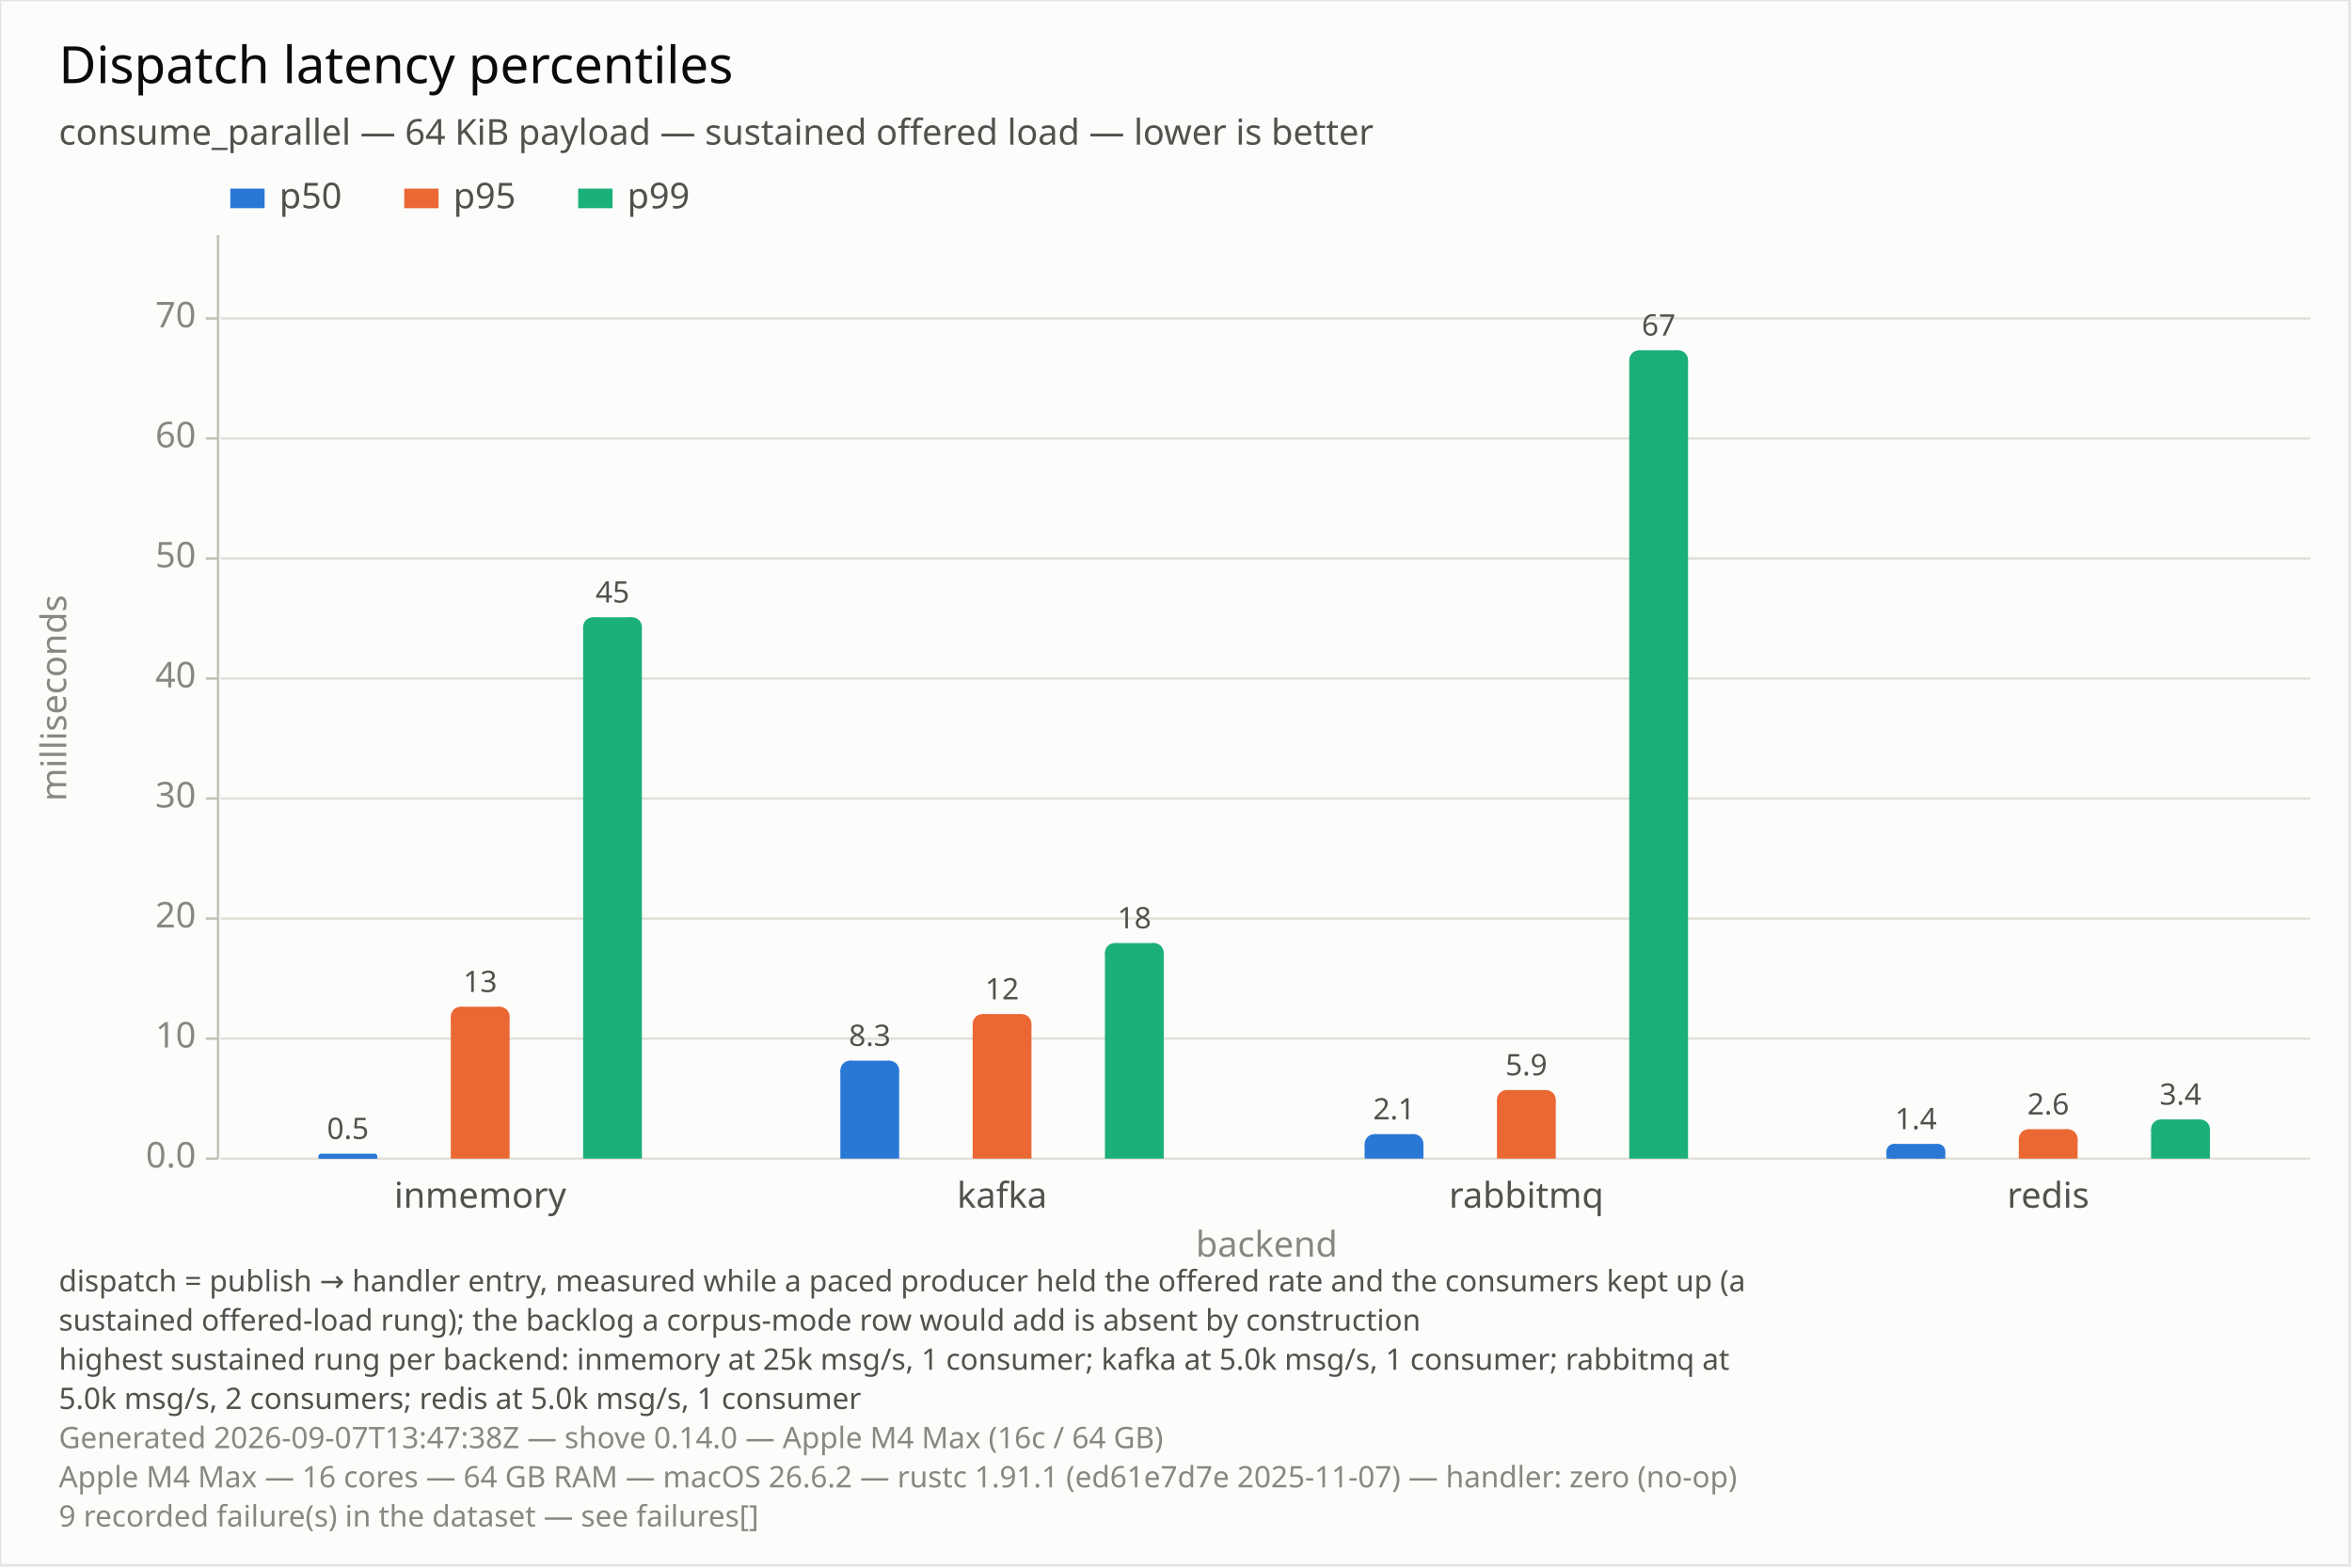
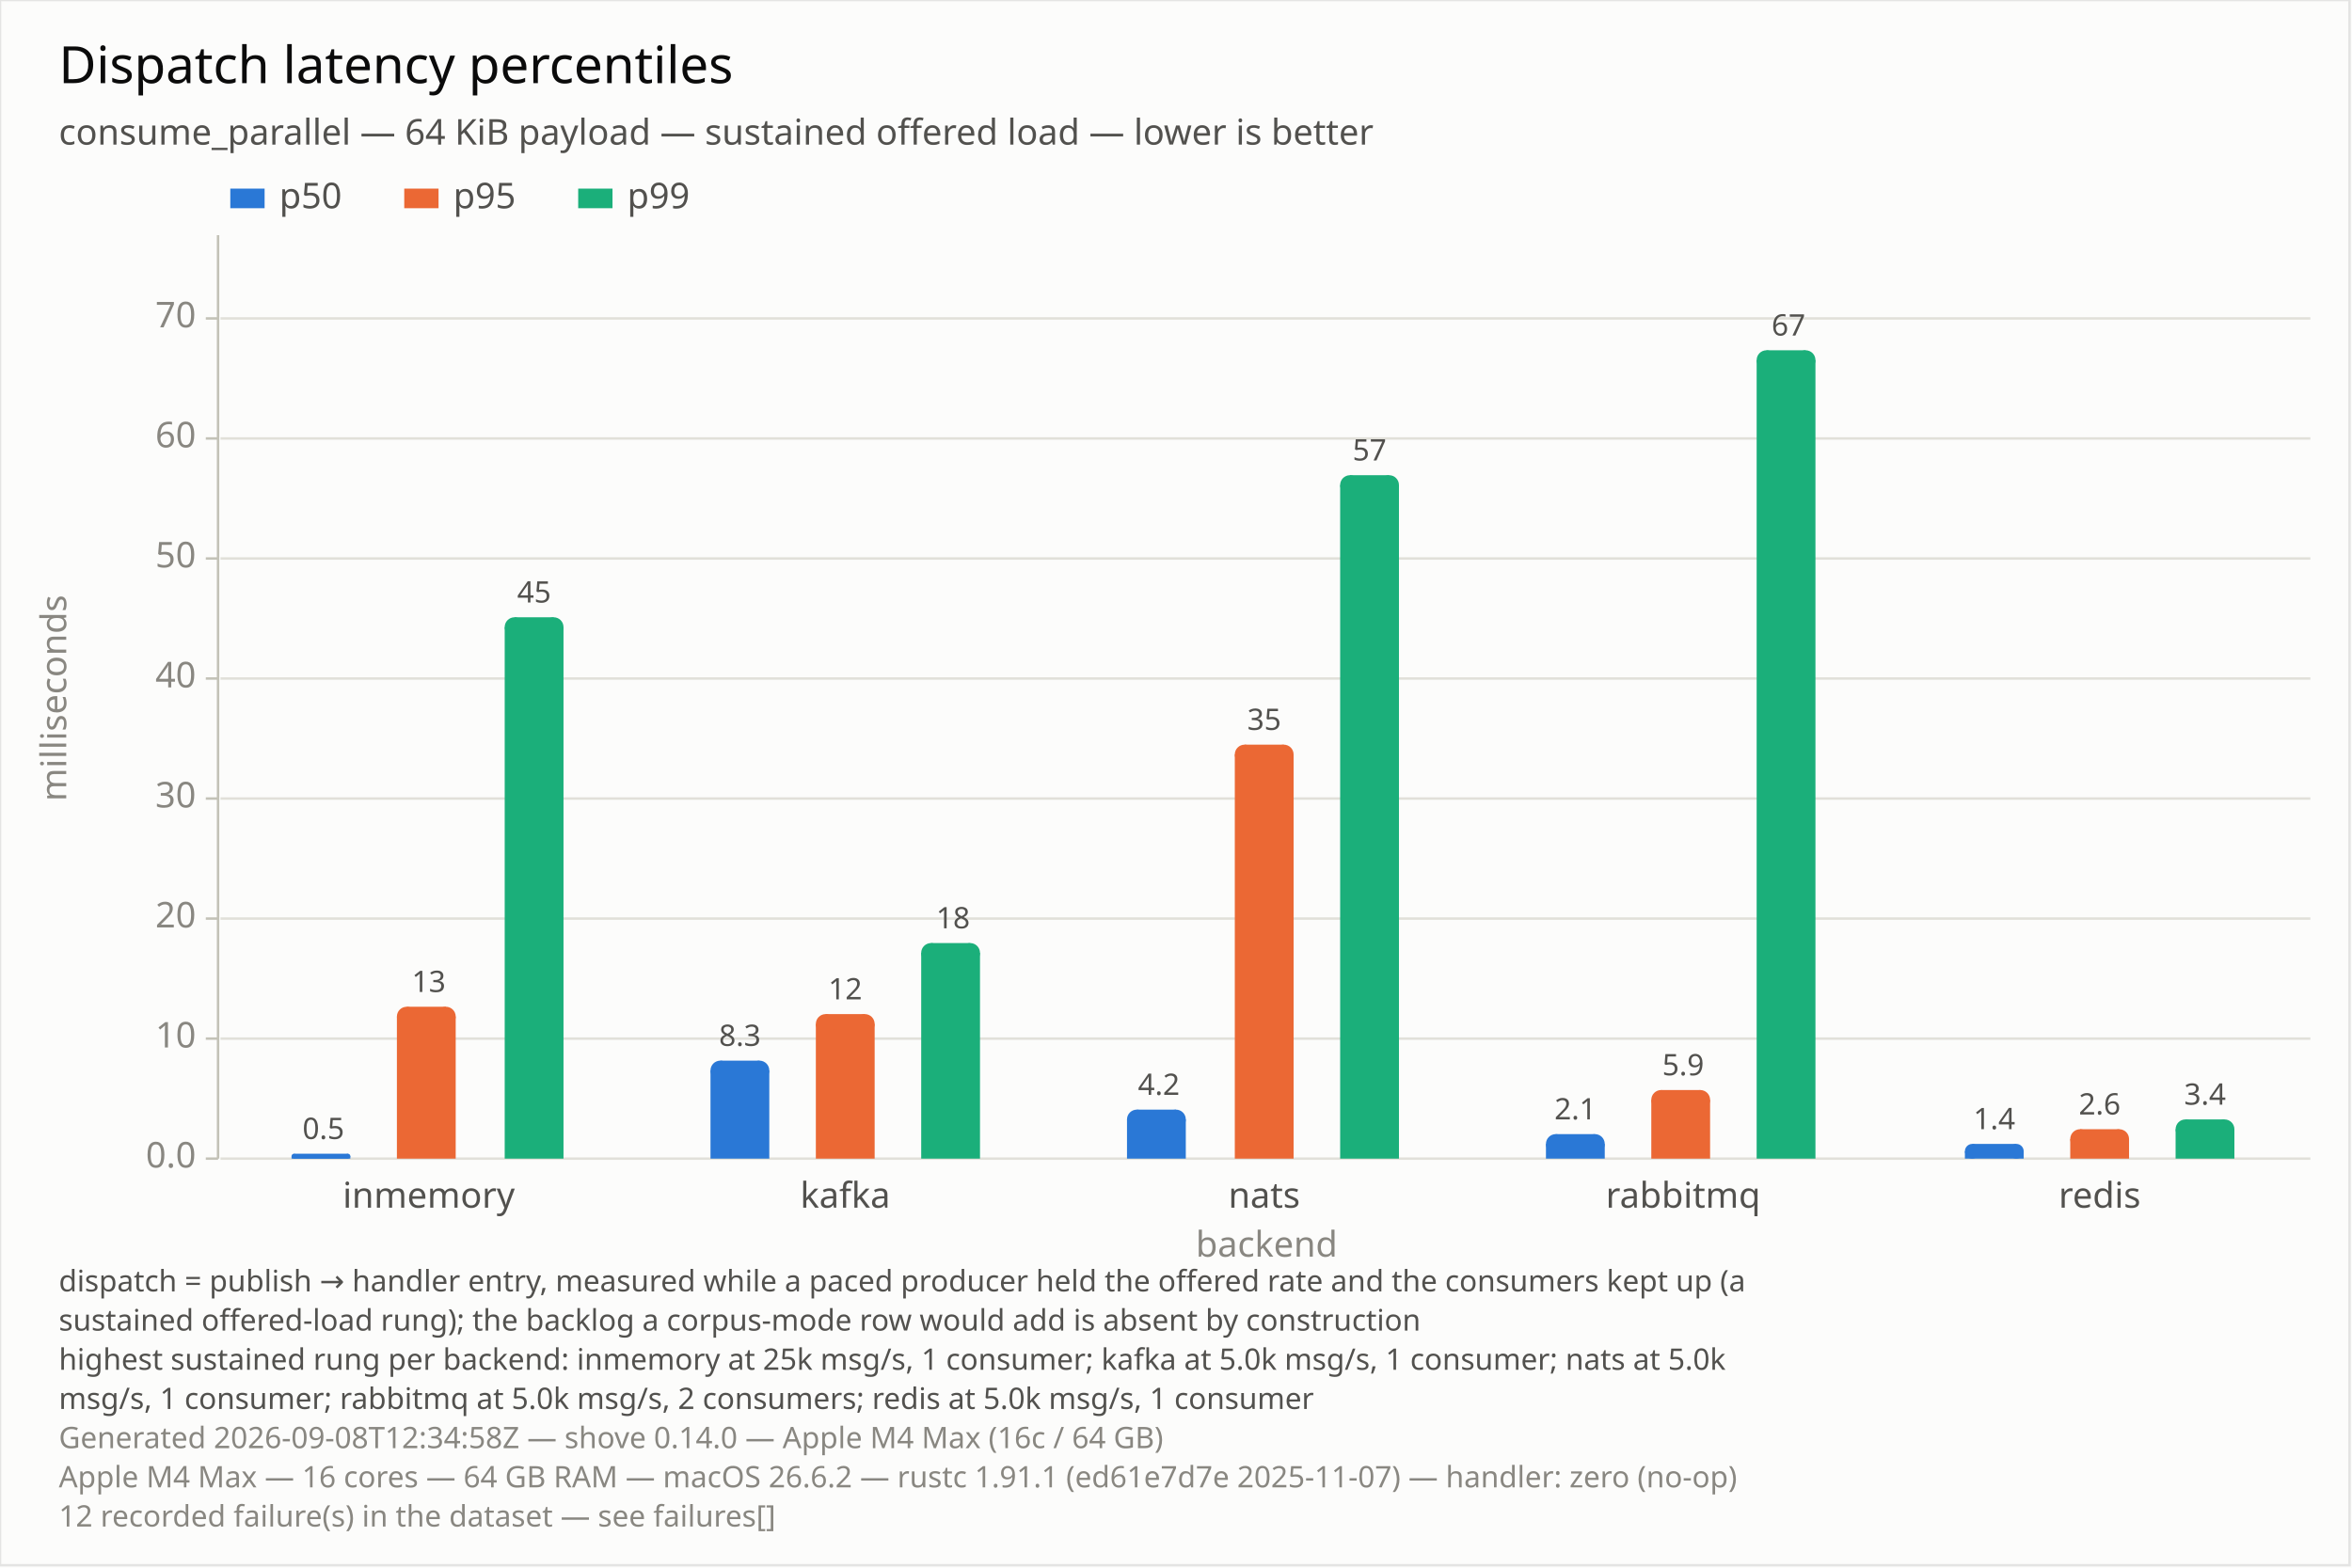
<svg xmlns="http://www.w3.org/2000/svg" width="960" height="640" viewBox="0 0 960 640">
  <rect x="0" y="0" width="960" height="640" opacity="1" fill="#FCFCFB" stroke="none" />
  <rect x="0" y="0" width="959" height="639" opacity="0.1" fill="none" stroke="#0B0B0B" />
  <text x="24" y="18" dy="0.76em" text-anchor="start" font-family="sans-serif" font-size="20.968" opacity="1" fill="#0B0B0B">
Dispatch latency percentiles
</text>
  <text x="24" y="48" dy="0.76em" text-anchor="start" font-family="sans-serif" font-size="14.516" opacity="1" fill="#52514E">
consume_parallel — 64 KiB payload — sustained offered load — lower is better
</text>
  <text x="24" y="518" dy="0.76em" text-anchor="start" font-family="sans-serif" font-size="12.097" opacity="1" fill="#52514E">
dispatch = publish → handler entry, measured while a paced producer held the offered rate and the consumers kept up (a
</text>
  <text x="24" y="534" dy="0.76em" text-anchor="start" font-family="sans-serif" font-size="12.097" opacity="1" fill="#52514E">
sustained offered-load rung); the backlog a corpus-mode row would add is absent by construction
</text>
  <text x="24" y="550" dy="0.76em" text-anchor="start" font-family="sans-serif" font-size="12.097" opacity="1" fill="#52514E">
- highest sustained rung per backend: inmemory at 25k msg/s, 1 consumer; kafka at 5.0k msg/s, 1 consumer; rabbitmq at
+ highest sustained rung per backend: inmemory at 25k msg/s, 1 consumer; kafka at 5.0k msg/s, 1 consumer; nats at 5.0k
</text>
  <text x="24" y="566" dy="0.76em" text-anchor="start" font-family="sans-serif" font-size="12.097" opacity="1" fill="#52514E">
- 5.0k msg/s, 2 consumers; redis at 5.0k msg/s, 1 consumer
+ msg/s, 1 consumer; rabbitmq at 5.0k msg/s, 2 consumers; redis at 5.0k msg/s, 1 consumer
</text>
  <text x="24" y="582" dy="0.76em" text-anchor="start" font-family="sans-serif" font-size="12.097" opacity="1" fill="#898781">
- Generated 2026-09-07T13:47:38Z — shove 0.14.0 — Apple M4 Max (16c / 64 GB)
+ Generated 2026-09-08T12:34:58Z — shove 0.14.0 — Apple M4 Max (16c / 64 GB)
</text>
  <text x="24" y="598" dy="0.76em" text-anchor="start" font-family="sans-serif" font-size="12.097" opacity="1" fill="#898781">
Apple M4 Max — 16 cores — 64 GB RAM — macOS 26.6.2 — rustc 1.91.1 (ed61e7d7e 2025-11-07) — handler: zero (no-op)
</text>
  <text x="24" y="614" dy="0.76em" text-anchor="start" font-family="sans-serif" font-size="12.097" opacity="1" fill="#898781">
- 9 recorded failure(s) in the dataset — see failures[]
+ 12 recorded failure(s) in the dataset — see failures[]
</text>
  <text x="16" y="285" dy="0.76em" text-anchor="middle" font-family="sans-serif" font-size="14.516" opacity="1" fill="#898781" transform="rotate(270, 16, 285)">
milliseconds
</text>
  <line opacity="1" stroke="#E1E0D9" stroke-width="1" x1="90" y1="473" x2="943" y2="473" />
  <line opacity="1" stroke="#E1E0D9" stroke-width="1" x1="90" y1="424" x2="943" y2="424" />
  <line opacity="1" stroke="#E1E0D9" stroke-width="1" x1="90" y1="375" x2="943" y2="375" />
  <line opacity="1" stroke="#E1E0D9" stroke-width="1" x1="90" y1="326" x2="943" y2="326" />
  <line opacity="1" stroke="#E1E0D9" stroke-width="1" x1="90" y1="277" x2="943" y2="277" />
  <line opacity="1" stroke="#E1E0D9" stroke-width="1" x1="90" y1="228" x2="943" y2="228" />
  <line opacity="1" stroke="#E1E0D9" stroke-width="1" x1="90" y1="179" x2="943" y2="179" />
  <line opacity="1" stroke="#E1E0D9" stroke-width="1" x1="90" y1="130" x2="943" y2="130" />
  <polyline fill="none" opacity="1" stroke="#C3C2B7" stroke-width="1" points="89,96 89,473 " />
  <text x="80" y="473" dy="0.5ex" text-anchor="end" font-family="sans-serif" font-size="14.516" opacity="1" fill="#898781">
0.0
</text>
  <polyline fill="none" opacity="1" stroke="#C3C2B7" stroke-width="1" points="84,473 89,473 " />
  <text x="80" y="424" dy="0.5ex" text-anchor="end" font-family="sans-serif" font-size="14.516" opacity="1" fill="#898781">
10
</text>
  <polyline fill="none" opacity="1" stroke="#C3C2B7" stroke-width="1" points="84,424 89,424 " />
  <text x="80" y="375" dy="0.5ex" text-anchor="end" font-family="sans-serif" font-size="14.516" opacity="1" fill="#898781">
20
</text>
  <polyline fill="none" opacity="1" stroke="#C3C2B7" stroke-width="1" points="84,375 89,375 " />
  <text x="80" y="326" dy="0.5ex" text-anchor="end" font-family="sans-serif" font-size="14.516" opacity="1" fill="#898781">
30
</text>
  <polyline fill="none" opacity="1" stroke="#C3C2B7" stroke-width="1" points="84,326 89,326 " />
  <text x="80" y="277" dy="0.5ex" text-anchor="end" font-family="sans-serif" font-size="14.516" opacity="1" fill="#898781">
40
</text>
  <polyline fill="none" opacity="1" stroke="#C3C2B7" stroke-width="1" points="84,277 89,277 " />
  <text x="80" y="228" dy="0.5ex" text-anchor="end" font-family="sans-serif" font-size="14.516" opacity="1" fill="#898781">
50
</text>
  <polyline fill="none" opacity="1" stroke="#C3C2B7" stroke-width="1" points="84,228 89,228 " />
  <text x="80" y="179" dy="0.5ex" text-anchor="end" font-family="sans-serif" font-size="14.516" opacity="1" fill="#898781">
60
</text>
  <polyline fill="none" opacity="1" stroke="#C3C2B7" stroke-width="1" points="84,179 89,179 " />
  <text x="80" y="130" dy="0.5ex" text-anchor="end" font-family="sans-serif" font-size="14.516" opacity="1" fill="#898781">
70
</text>
  <polyline fill="none" opacity="1" stroke="#C3C2B7" stroke-width="1" points="84,130 89,130 " />
-   <rect x="130" y="472" width="24" height="1" opacity="1" fill="#2A78D6" stroke="none" />
-   <rect x="131" y="471" width="22" height="2" opacity="1" fill="#2A78D6" stroke="none" />
-   <circle cx="131" cy="472" r="1" opacity="1" fill="#2A78D6" stroke="none" stroke-width="0" />
-   <circle cx="153" cy="472" r="1" opacity="1" fill="#2A78D6" stroke="none" stroke-width="0" />
-   <text x="142" y="468" dy="-0.5ex" text-anchor="middle" font-family="sans-serif" font-size="12.097" opacity="1" fill="#52514E">
+   <rect x="119" y="472" width="24" height="1" opacity="1" fill="#2A78D6" stroke="none" />
+   <rect x="120" y="471" width="22" height="2" opacity="1" fill="#2A78D6" stroke="none" />
+   <circle cx="120" cy="472" r="1" opacity="1" fill="#2A78D6" stroke="none" stroke-width="0" />
+   <circle cx="142" cy="472" r="1" opacity="1" fill="#2A78D6" stroke="none" stroke-width="0" />
+   <text x="132" y="468" dy="-0.5ex" text-anchor="middle" font-family="sans-serif" font-size="12.097" opacity="1" fill="#52514E">
0.5
</text>
-   <rect x="184" y="415" width="24" height="58" opacity="1" fill="#EB6834" stroke="none" />
-   <rect x="188" y="411" width="16" height="5" opacity="1" fill="#EB6834" stroke="none" />
-   <circle cx="188" cy="415" r="4" opacity="1" fill="#EB6834" stroke="none" stroke-width="0" />
-   <circle cx="204" cy="415" r="4" opacity="1" fill="#EB6834" stroke="none" stroke-width="0" />
-   <text x="196" y="408" dy="-0.5ex" text-anchor="middle" font-family="sans-serif" font-size="12.097" opacity="1" fill="#52514E">
+   <rect x="162" y="415" width="24" height="58" opacity="1" fill="#EB6834" stroke="none" />
+   <rect x="166" y="411" width="16" height="5" opacity="1" fill="#EB6834" stroke="none" />
+   <circle cx="166" cy="415" r="4" opacity="1" fill="#EB6834" stroke="none" stroke-width="0" />
+   <circle cx="182" cy="415" r="4" opacity="1" fill="#EB6834" stroke="none" stroke-width="0" />
+   <text x="175" y="408" dy="-0.5ex" text-anchor="middle" font-family="sans-serif" font-size="12.097" opacity="1" fill="#52514E">
13
</text>
-   <rect x="238" y="256" width="24" height="217" opacity="1" fill="#1BAF7A" stroke="none" />
-   <rect x="242" y="252" width="16" height="5" opacity="1" fill="#1BAF7A" stroke="none" />
-   <circle cx="242" cy="256" r="4" opacity="1" fill="#1BAF7A" stroke="none" stroke-width="0" />
-   <circle cx="258" cy="256" r="4" opacity="1" fill="#1BAF7A" stroke="none" stroke-width="0" />
-   <text x="250" y="249" dy="-0.5ex" text-anchor="middle" font-family="sans-serif" font-size="12.097" opacity="1" fill="#52514E">
+   <rect x="206" y="256" width="24" height="217" opacity="1" fill="#1BAF7A" stroke="none" />
+   <rect x="210" y="252" width="16" height="5" opacity="1" fill="#1BAF7A" stroke="none" />
+   <circle cx="210" cy="256" r="4" opacity="1" fill="#1BAF7A" stroke="none" stroke-width="0" />
+   <circle cx="226" cy="256" r="4" opacity="1" fill="#1BAF7A" stroke="none" stroke-width="0" />
+   <text x="218" y="249" dy="-0.5ex" text-anchor="middle" font-family="sans-serif" font-size="12.097" opacity="1" fill="#52514E">
45
</text>
-   <rect x="343" y="437" width="24" height="36" opacity="1" fill="#2A78D6" stroke="none" />
-   <rect x="347" y="433" width="16" height="5" opacity="1" fill="#2A78D6" stroke="none" />
-   <circle cx="347" cy="437" r="4" opacity="1" fill="#2A78D6" stroke="none" stroke-width="0" />
-   <circle cx="363" cy="437" r="4" opacity="1" fill="#2A78D6" stroke="none" stroke-width="0" />
-   <text x="355" y="430" dy="-0.5ex" text-anchor="middle" font-family="sans-serif" font-size="12.097" opacity="1" fill="#52514E">
+   <rect x="290" y="437" width="24" height="36" opacity="1" fill="#2A78D6" stroke="none" />
+   <rect x="294" y="433" width="16" height="5" opacity="1" fill="#2A78D6" stroke="none" />
+   <circle cx="294" cy="437" r="4" opacity="1" fill="#2A78D6" stroke="none" stroke-width="0" />
+   <circle cx="310" cy="437" r="4" opacity="1" fill="#2A78D6" stroke="none" stroke-width="0" />
+   <text x="302" y="430" dy="-0.5ex" text-anchor="middle" font-family="sans-serif" font-size="12.097" opacity="1" fill="#52514E">
8.3
</text>
-   <rect x="397" y="418" width="24" height="55" opacity="1" fill="#EB6834" stroke="none" />
-   <rect x="401" y="414" width="16" height="5" opacity="1" fill="#EB6834" stroke="none" />
-   <circle cx="401" cy="418" r="4" opacity="1" fill="#EB6834" stroke="none" stroke-width="0" />
-   <circle cx="417" cy="418" r="4" opacity="1" fill="#EB6834" stroke="none" stroke-width="0" />
-   <text x="409" y="411" dy="-0.5ex" text-anchor="middle" font-family="sans-serif" font-size="12.097" opacity="1" fill="#52514E">
+   <rect x="333" y="418" width="24" height="55" opacity="1" fill="#EB6834" stroke="none" />
+   <rect x="337" y="414" width="16" height="5" opacity="1" fill="#EB6834" stroke="none" />
+   <circle cx="337" cy="418" r="4" opacity="1" fill="#EB6834" stroke="none" stroke-width="0" />
+   <circle cx="353" cy="418" r="4" opacity="1" fill="#EB6834" stroke="none" stroke-width="0" />
+   <text x="345" y="411" dy="-0.5ex" text-anchor="middle" font-family="sans-serif" font-size="12.097" opacity="1" fill="#52514E">
12
</text>
-   <rect x="451" y="389" width="24" height="84" opacity="1" fill="#1BAF7A" stroke="none" />
-   <rect x="455" y="385" width="16" height="5" opacity="1" fill="#1BAF7A" stroke="none" />
-   <circle cx="455" cy="389" r="4" opacity="1" fill="#1BAF7A" stroke="none" stroke-width="0" />
-   <circle cx="471" cy="389" r="4" opacity="1" fill="#1BAF7A" stroke="none" stroke-width="0" />
-   <text x="463" y="382" dy="-0.5ex" text-anchor="middle" font-family="sans-serif" font-size="12.097" opacity="1" fill="#52514E">
+   <rect x="376" y="389" width="24" height="84" opacity="1" fill="#1BAF7A" stroke="none" />
+   <rect x="380" y="385" width="16" height="5" opacity="1" fill="#1BAF7A" stroke="none" />
+   <circle cx="380" cy="389" r="4" opacity="1" fill="#1BAF7A" stroke="none" stroke-width="0" />
+   <circle cx="396" cy="389" r="4" opacity="1" fill="#1BAF7A" stroke="none" stroke-width="0" />
+   <text x="389" y="382" dy="-0.5ex" text-anchor="middle" font-family="sans-serif" font-size="12.097" opacity="1" fill="#52514E">
18
</text>
-   <rect x="557" y="467" width="24" height="6" opacity="1" fill="#2A78D6" stroke="none" />
-   <rect x="561" y="463" width="16" height="5" opacity="1" fill="#2A78D6" stroke="none" />
-   <circle cx="561" cy="467" r="4" opacity="1" fill="#2A78D6" stroke="none" stroke-width="0" />
-   <circle cx="577" cy="467" r="4" opacity="1" fill="#2A78D6" stroke="none" stroke-width="0" />
-   <text x="569" y="460" dy="-0.5ex" text-anchor="middle" font-family="sans-serif" font-size="12.097" opacity="1" fill="#52514E">
+   <rect x="460" y="457" width="24" height="16" opacity="1" fill="#2A78D6" stroke="none" />
+   <rect x="464" y="453" width="16" height="5" opacity="1" fill="#2A78D6" stroke="none" />
+   <circle cx="464" cy="457" r="4" opacity="1" fill="#2A78D6" stroke="none" stroke-width="0" />
+   <circle cx="480" cy="457" r="4" opacity="1" fill="#2A78D6" stroke="none" stroke-width="0" />
+   <text x="473" y="450" dy="-0.5ex" text-anchor="middle" font-family="sans-serif" font-size="12.097" opacity="1" fill="#52514E">
+ 4.2
+ </text>
+   <rect x="504" y="308" width="24" height="165" opacity="1" fill="#EB6834" stroke="none" />
+   <rect x="508" y="304" width="16" height="5" opacity="1" fill="#EB6834" stroke="none" />
+   <circle cx="508" cy="308" r="4" opacity="1" fill="#EB6834" stroke="none" stroke-width="0" />
+   <circle cx="524" cy="308" r="4" opacity="1" fill="#EB6834" stroke="none" stroke-width="0" />
+   <text x="516" y="301" dy="-0.5ex" text-anchor="middle" font-family="sans-serif" font-size="12.097" opacity="1" fill="#52514E">
+ 35
+ </text>
+   <rect x="547" y="198" width="24" height="275" opacity="1" fill="#1BAF7A" stroke="none" />
+   <rect x="551" y="194" width="16" height="5" opacity="1" fill="#1BAF7A" stroke="none" />
+   <circle cx="551" cy="198" r="4" opacity="1" fill="#1BAF7A" stroke="none" stroke-width="0" />
+   <circle cx="567" cy="198" r="4" opacity="1" fill="#1BAF7A" stroke="none" stroke-width="0" />
+   <text x="559" y="191" dy="-0.5ex" text-anchor="middle" font-family="sans-serif" font-size="12.097" opacity="1" fill="#52514E">
+ 57
+ </text>
+   <rect x="631" y="467" width="24" height="6" opacity="1" fill="#2A78D6" stroke="none" />
+   <rect x="635" y="463" width="16" height="5" opacity="1" fill="#2A78D6" stroke="none" />
+   <circle cx="635" cy="467" r="4" opacity="1" fill="#2A78D6" stroke="none" stroke-width="0" />
+   <circle cx="651" cy="467" r="4" opacity="1" fill="#2A78D6" stroke="none" stroke-width="0" />
+   <text x="643" y="460" dy="-0.5ex" text-anchor="middle" font-family="sans-serif" font-size="12.097" opacity="1" fill="#52514E">
2.1
</text>
-   <rect x="611" y="449" width="24" height="24" opacity="1" fill="#EB6834" stroke="none" />
-   <rect x="615" y="445" width="16" height="5" opacity="1" fill="#EB6834" stroke="none" />
-   <circle cx="615" cy="449" r="4" opacity="1" fill="#EB6834" stroke="none" stroke-width="0" />
-   <circle cx="631" cy="449" r="4" opacity="1" fill="#EB6834" stroke="none" stroke-width="0" />
-   <text x="623" y="442" dy="-0.5ex" text-anchor="middle" font-family="sans-serif" font-size="12.097" opacity="1" fill="#52514E">
+   <rect x="674" y="449" width="24" height="24" opacity="1" fill="#EB6834" stroke="none" />
+   <rect x="678" y="445" width="16" height="5" opacity="1" fill="#EB6834" stroke="none" />
+   <circle cx="678" cy="449" r="4" opacity="1" fill="#EB6834" stroke="none" stroke-width="0" />
+   <circle cx="694" cy="449" r="4" opacity="1" fill="#EB6834" stroke="none" stroke-width="0" />
+   <text x="687" y="442" dy="-0.5ex" text-anchor="middle" font-family="sans-serif" font-size="12.097" opacity="1" fill="#52514E">
5.9
</text>
-   <rect x="665" y="147" width="24" height="326" opacity="1" fill="#1BAF7A" stroke="none" />
-   <rect x="669" y="143" width="16" height="5" opacity="1" fill="#1BAF7A" stroke="none" />
-   <circle cx="669" cy="147" r="4" opacity="1" fill="#1BAF7A" stroke="none" stroke-width="0" />
-   <circle cx="685" cy="147" r="4" opacity="1" fill="#1BAF7A" stroke="none" stroke-width="0" />
-   <text x="677" y="140" dy="-0.5ex" text-anchor="middle" font-family="sans-serif" font-size="12.097" opacity="1" fill="#52514E">
+   <rect x="717" y="147" width="24" height="326" opacity="1" fill="#1BAF7A" stroke="none" />
+   <rect x="721" y="143" width="16" height="5" opacity="1" fill="#1BAF7A" stroke="none" />
+   <circle cx="721" cy="147" r="4" opacity="1" fill="#1BAF7A" stroke="none" stroke-width="0" />
+   <circle cx="737" cy="147" r="4" opacity="1" fill="#1BAF7A" stroke="none" stroke-width="0" />
+   <text x="730" y="140" dy="-0.5ex" text-anchor="middle" font-family="sans-serif" font-size="12.097" opacity="1" fill="#52514E">
67
</text>
-   <rect x="770" y="470" width="24" height="3" opacity="1" fill="#2A78D6" stroke="none" />
-   <rect x="773" y="467" width="18" height="4" opacity="1" fill="#2A78D6" stroke="none" />
-   <circle cx="773" cy="470" r="3" opacity="1" fill="#2A78D6" stroke="none" stroke-width="0" />
-   <circle cx="791" cy="470" r="3" opacity="1" fill="#2A78D6" stroke="none" stroke-width="0" />
-   <text x="782" y="464" dy="-0.5ex" text-anchor="middle" font-family="sans-serif" font-size="12.097" opacity="1" fill="#52514E">
+   <rect x="802" y="470" width="24" height="3" opacity="1" fill="#2A78D6" stroke="none" />
+   <rect x="805" y="467" width="18" height="4" opacity="1" fill="#2A78D6" stroke="none" />
+   <circle cx="805" cy="470" r="3" opacity="1" fill="#2A78D6" stroke="none" stroke-width="0" />
+   <circle cx="823" cy="470" r="3" opacity="1" fill="#2A78D6" stroke="none" stroke-width="0" />
+   <text x="814" y="464" dy="-0.5ex" text-anchor="middle" font-family="sans-serif" font-size="12.097" opacity="1" fill="#52514E">
1.4
</text>
-   <rect x="824" y="465" width="24" height="8" opacity="1" fill="#EB6834" stroke="none" />
-   <rect x="828" y="461" width="16" height="5" opacity="1" fill="#EB6834" stroke="none" />
-   <circle cx="828" cy="465" r="4" opacity="1" fill="#EB6834" stroke="none" stroke-width="0" />
-   <circle cx="844" cy="465" r="4" opacity="1" fill="#EB6834" stroke="none" stroke-width="0" />
-   <text x="836" y="458" dy="-0.5ex" text-anchor="middle" font-family="sans-serif" font-size="12.097" opacity="1" fill="#52514E">
+   <rect x="845" y="465" width="24" height="8" opacity="1" fill="#EB6834" stroke="none" />
+   <rect x="849" y="461" width="16" height="5" opacity="1" fill="#EB6834" stroke="none" />
+   <circle cx="849" cy="465" r="4" opacity="1" fill="#EB6834" stroke="none" stroke-width="0" />
+   <circle cx="865" cy="465" r="4" opacity="1" fill="#EB6834" stroke="none" stroke-width="0" />
+   <text x="857" y="458" dy="-0.5ex" text-anchor="middle" font-family="sans-serif" font-size="12.097" opacity="1" fill="#52514E">
2.6
</text>
-   <rect x="878" y="461" width="24" height="12" opacity="1" fill="#1BAF7A" stroke="none" />
-   <rect x="882" y="457" width="16" height="5" opacity="1" fill="#1BAF7A" stroke="none" />
-   <circle cx="882" cy="461" r="4" opacity="1" fill="#1BAF7A" stroke="none" stroke-width="0" />
-   <circle cx="898" cy="461" r="4" opacity="1" fill="#1BAF7A" stroke="none" stroke-width="0" />
-   <text x="890" y="454" dy="-0.5ex" text-anchor="middle" font-family="sans-serif" font-size="12.097" opacity="1" fill="#52514E">
+   <rect x="888" y="461" width="24" height="12" opacity="1" fill="#1BAF7A" stroke="none" />
+   <rect x="892" y="457" width="16" height="5" opacity="1" fill="#1BAF7A" stroke="none" />
+   <circle cx="892" cy="461" r="4" opacity="1" fill="#1BAF7A" stroke="none" stroke-width="0" />
+   <circle cx="908" cy="461" r="4" opacity="1" fill="#1BAF7A" stroke="none" stroke-width="0" />
+   <text x="900" y="454" dy="-0.5ex" text-anchor="middle" font-family="sans-serif" font-size="12.097" opacity="1" fill="#52514E">
3.4
</text>
-   <text x="196" y="482" dy="0.76em" text-anchor="middle" font-family="sans-serif" font-size="14.516" opacity="1" fill="#52514E">
+   <text x="175" y="482" dy="0.76em" text-anchor="middle" font-family="sans-serif" font-size="14.516" opacity="1" fill="#52514E">
inmemory
</text>
-   <text x="409" y="482" dy="0.76em" text-anchor="middle" font-family="sans-serif" font-size="14.516" opacity="1" fill="#52514E">
+   <text x="345" y="482" dy="0.76em" text-anchor="middle" font-family="sans-serif" font-size="14.516" opacity="1" fill="#52514E">
kafka
</text>
-   <text x="623" y="482" dy="0.76em" text-anchor="middle" font-family="sans-serif" font-size="14.516" opacity="1" fill="#52514E">
+   <text x="516" y="482" dy="0.76em" text-anchor="middle" font-family="sans-serif" font-size="14.516" opacity="1" fill="#52514E">
+ nats
+ </text>
+   <text x="687" y="482" dy="0.76em" text-anchor="middle" font-family="sans-serif" font-size="14.516" opacity="1" fill="#52514E">
rabbitmq
</text>
-   <text x="836" y="482" dy="0.76em" text-anchor="middle" font-family="sans-serif" font-size="14.516" opacity="1" fill="#52514E">
+   <text x="857" y="482" dy="0.76em" text-anchor="middle" font-family="sans-serif" font-size="14.516" opacity="1" fill="#52514E">
redis
</text>
  <text x="517" y="502" dy="0.76em" text-anchor="middle" font-family="sans-serif" font-size="14.516" opacity="1" fill="#898781">
backend
</text>
  <rect x="94" y="77" width="14" height="8" opacity="1" fill="#2A78D6" stroke="none" />
  <text x="114" y="74" dy="0.76em" text-anchor="start" font-family="sans-serif" font-size="14.516" opacity="1" fill="#52514E">
p50
</text>
  <rect x="165" y="77" width="14" height="8" opacity="1" fill="#EB6834" stroke="none" />
  <text x="185" y="74" dy="0.76em" text-anchor="start" font-family="sans-serif" font-size="14.516" opacity="1" fill="#52514E">
p95
</text>
  <rect x="236" y="77" width="14" height="8" opacity="1" fill="#1BAF7A" stroke="none" />
  <text x="256" y="74" dy="0.76em" text-anchor="start" font-family="sans-serif" font-size="14.516" opacity="1" fill="#52514E">
p99
</text>
</svg>
